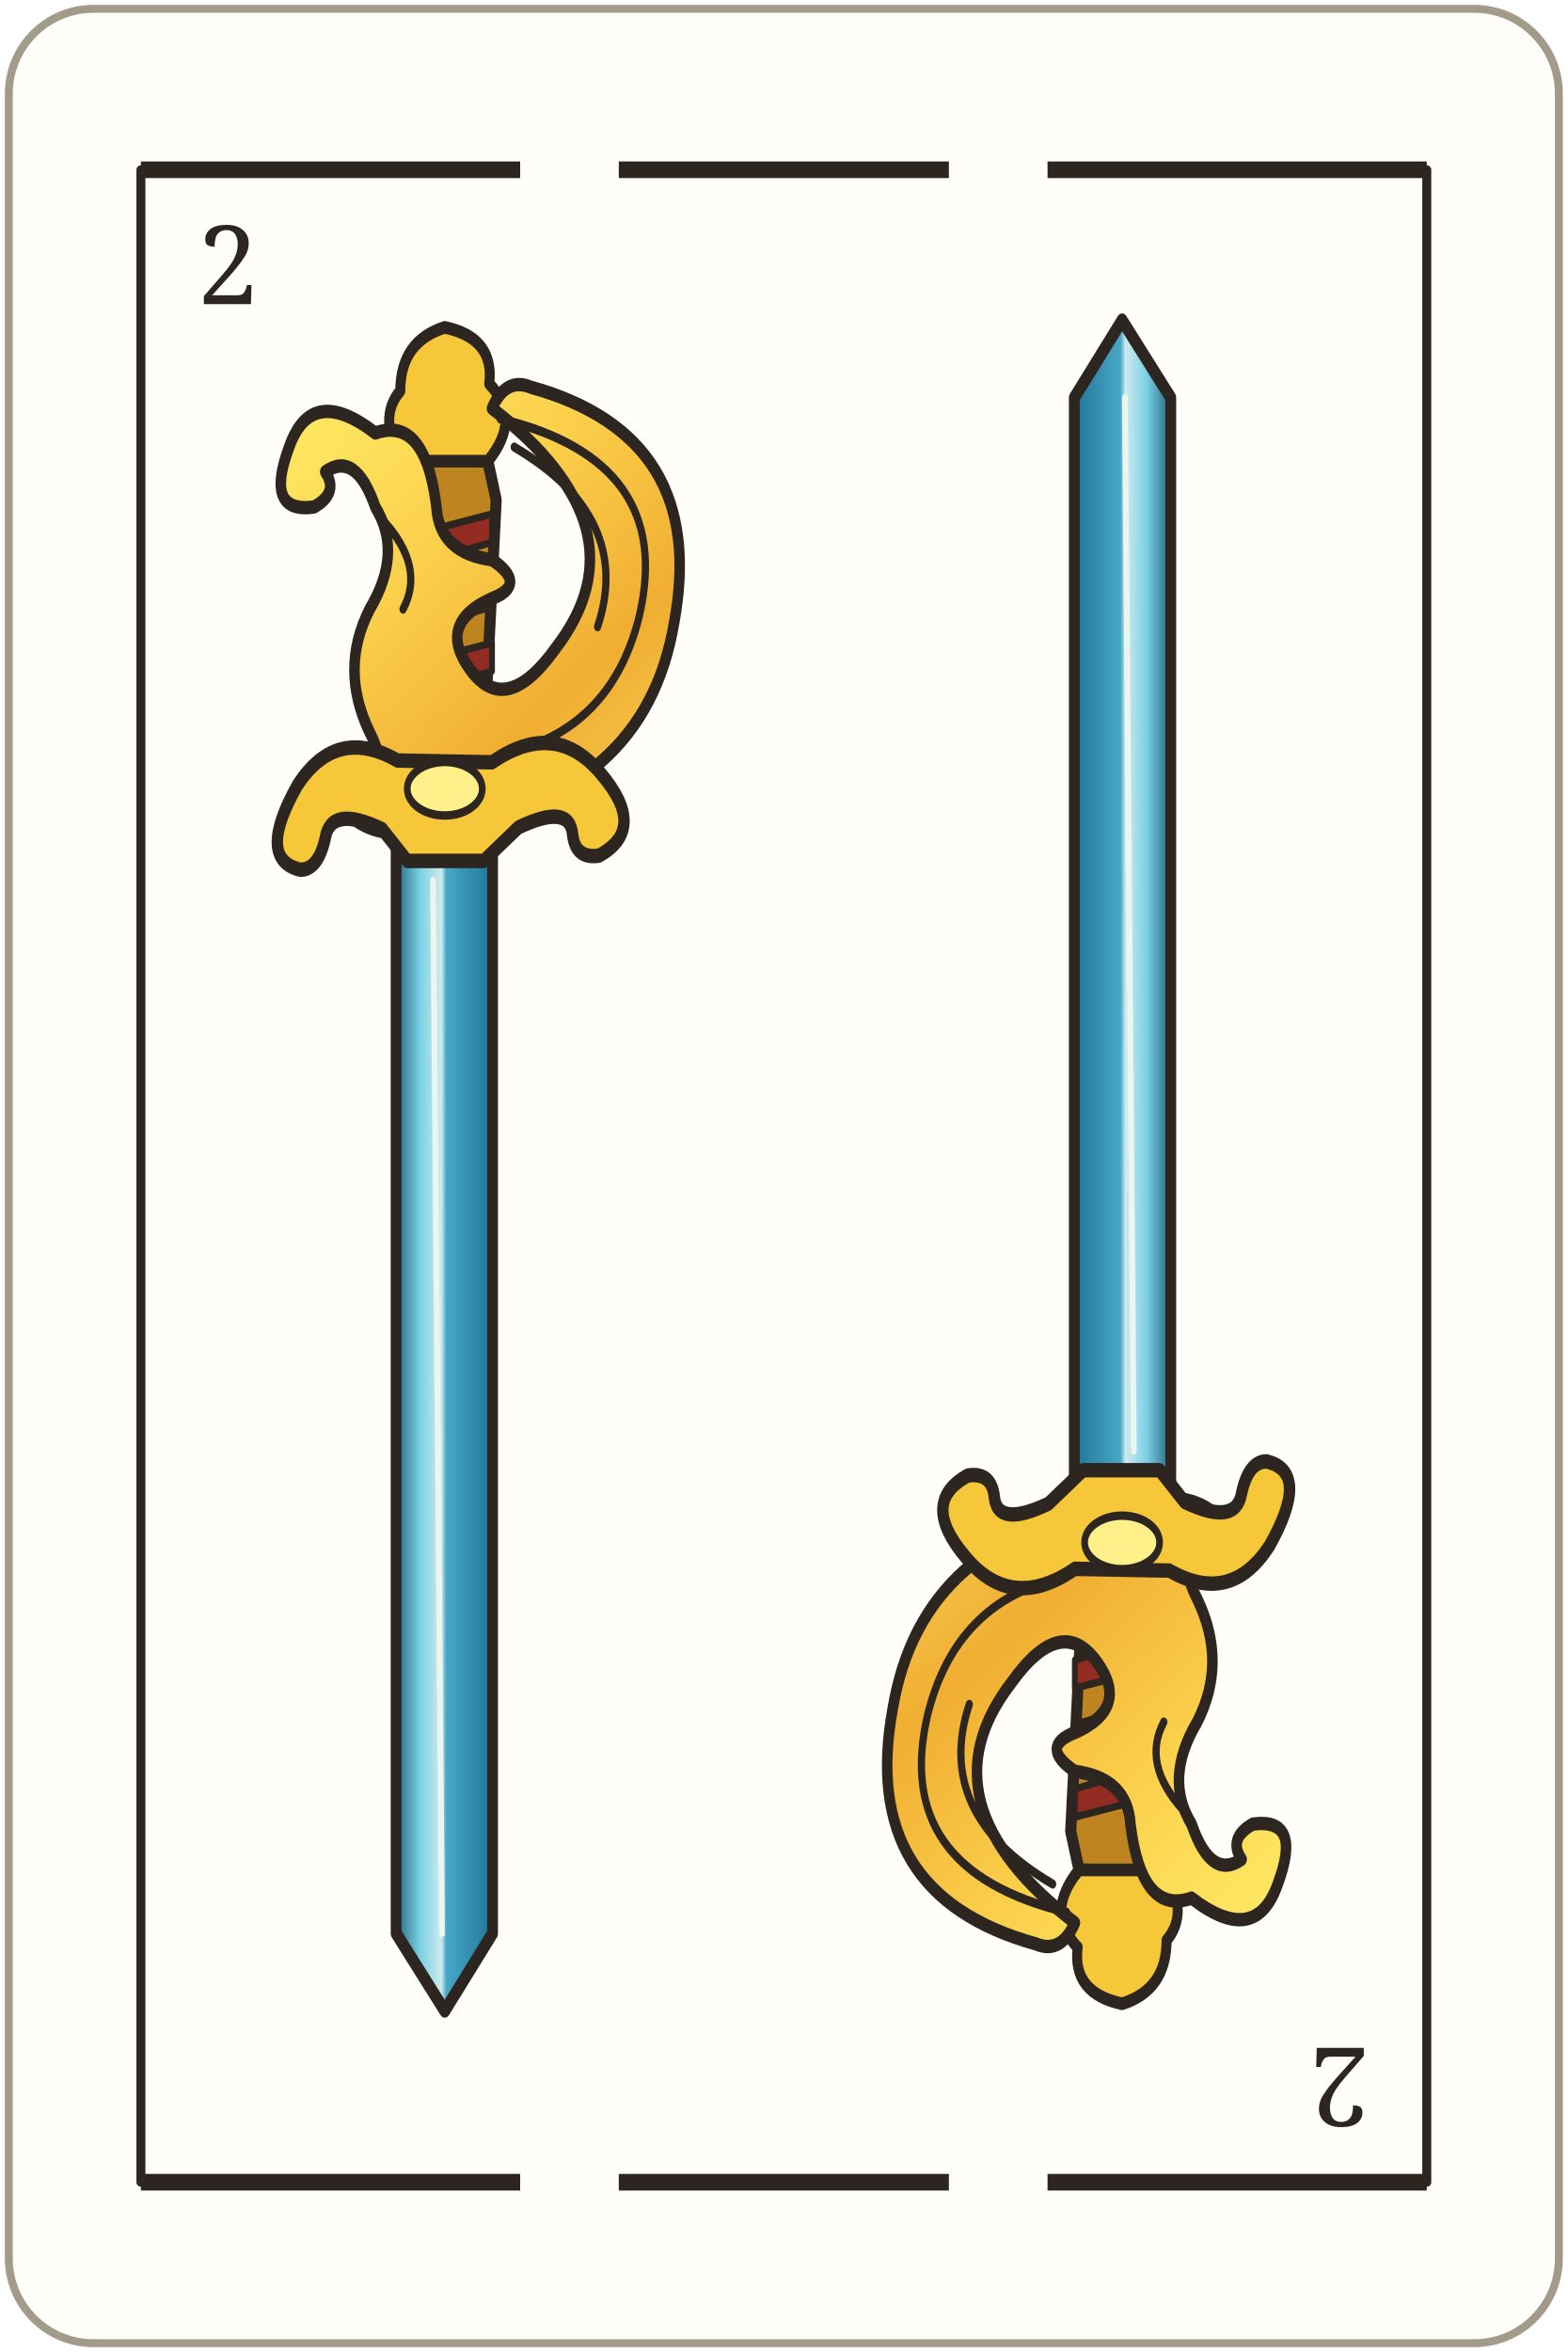
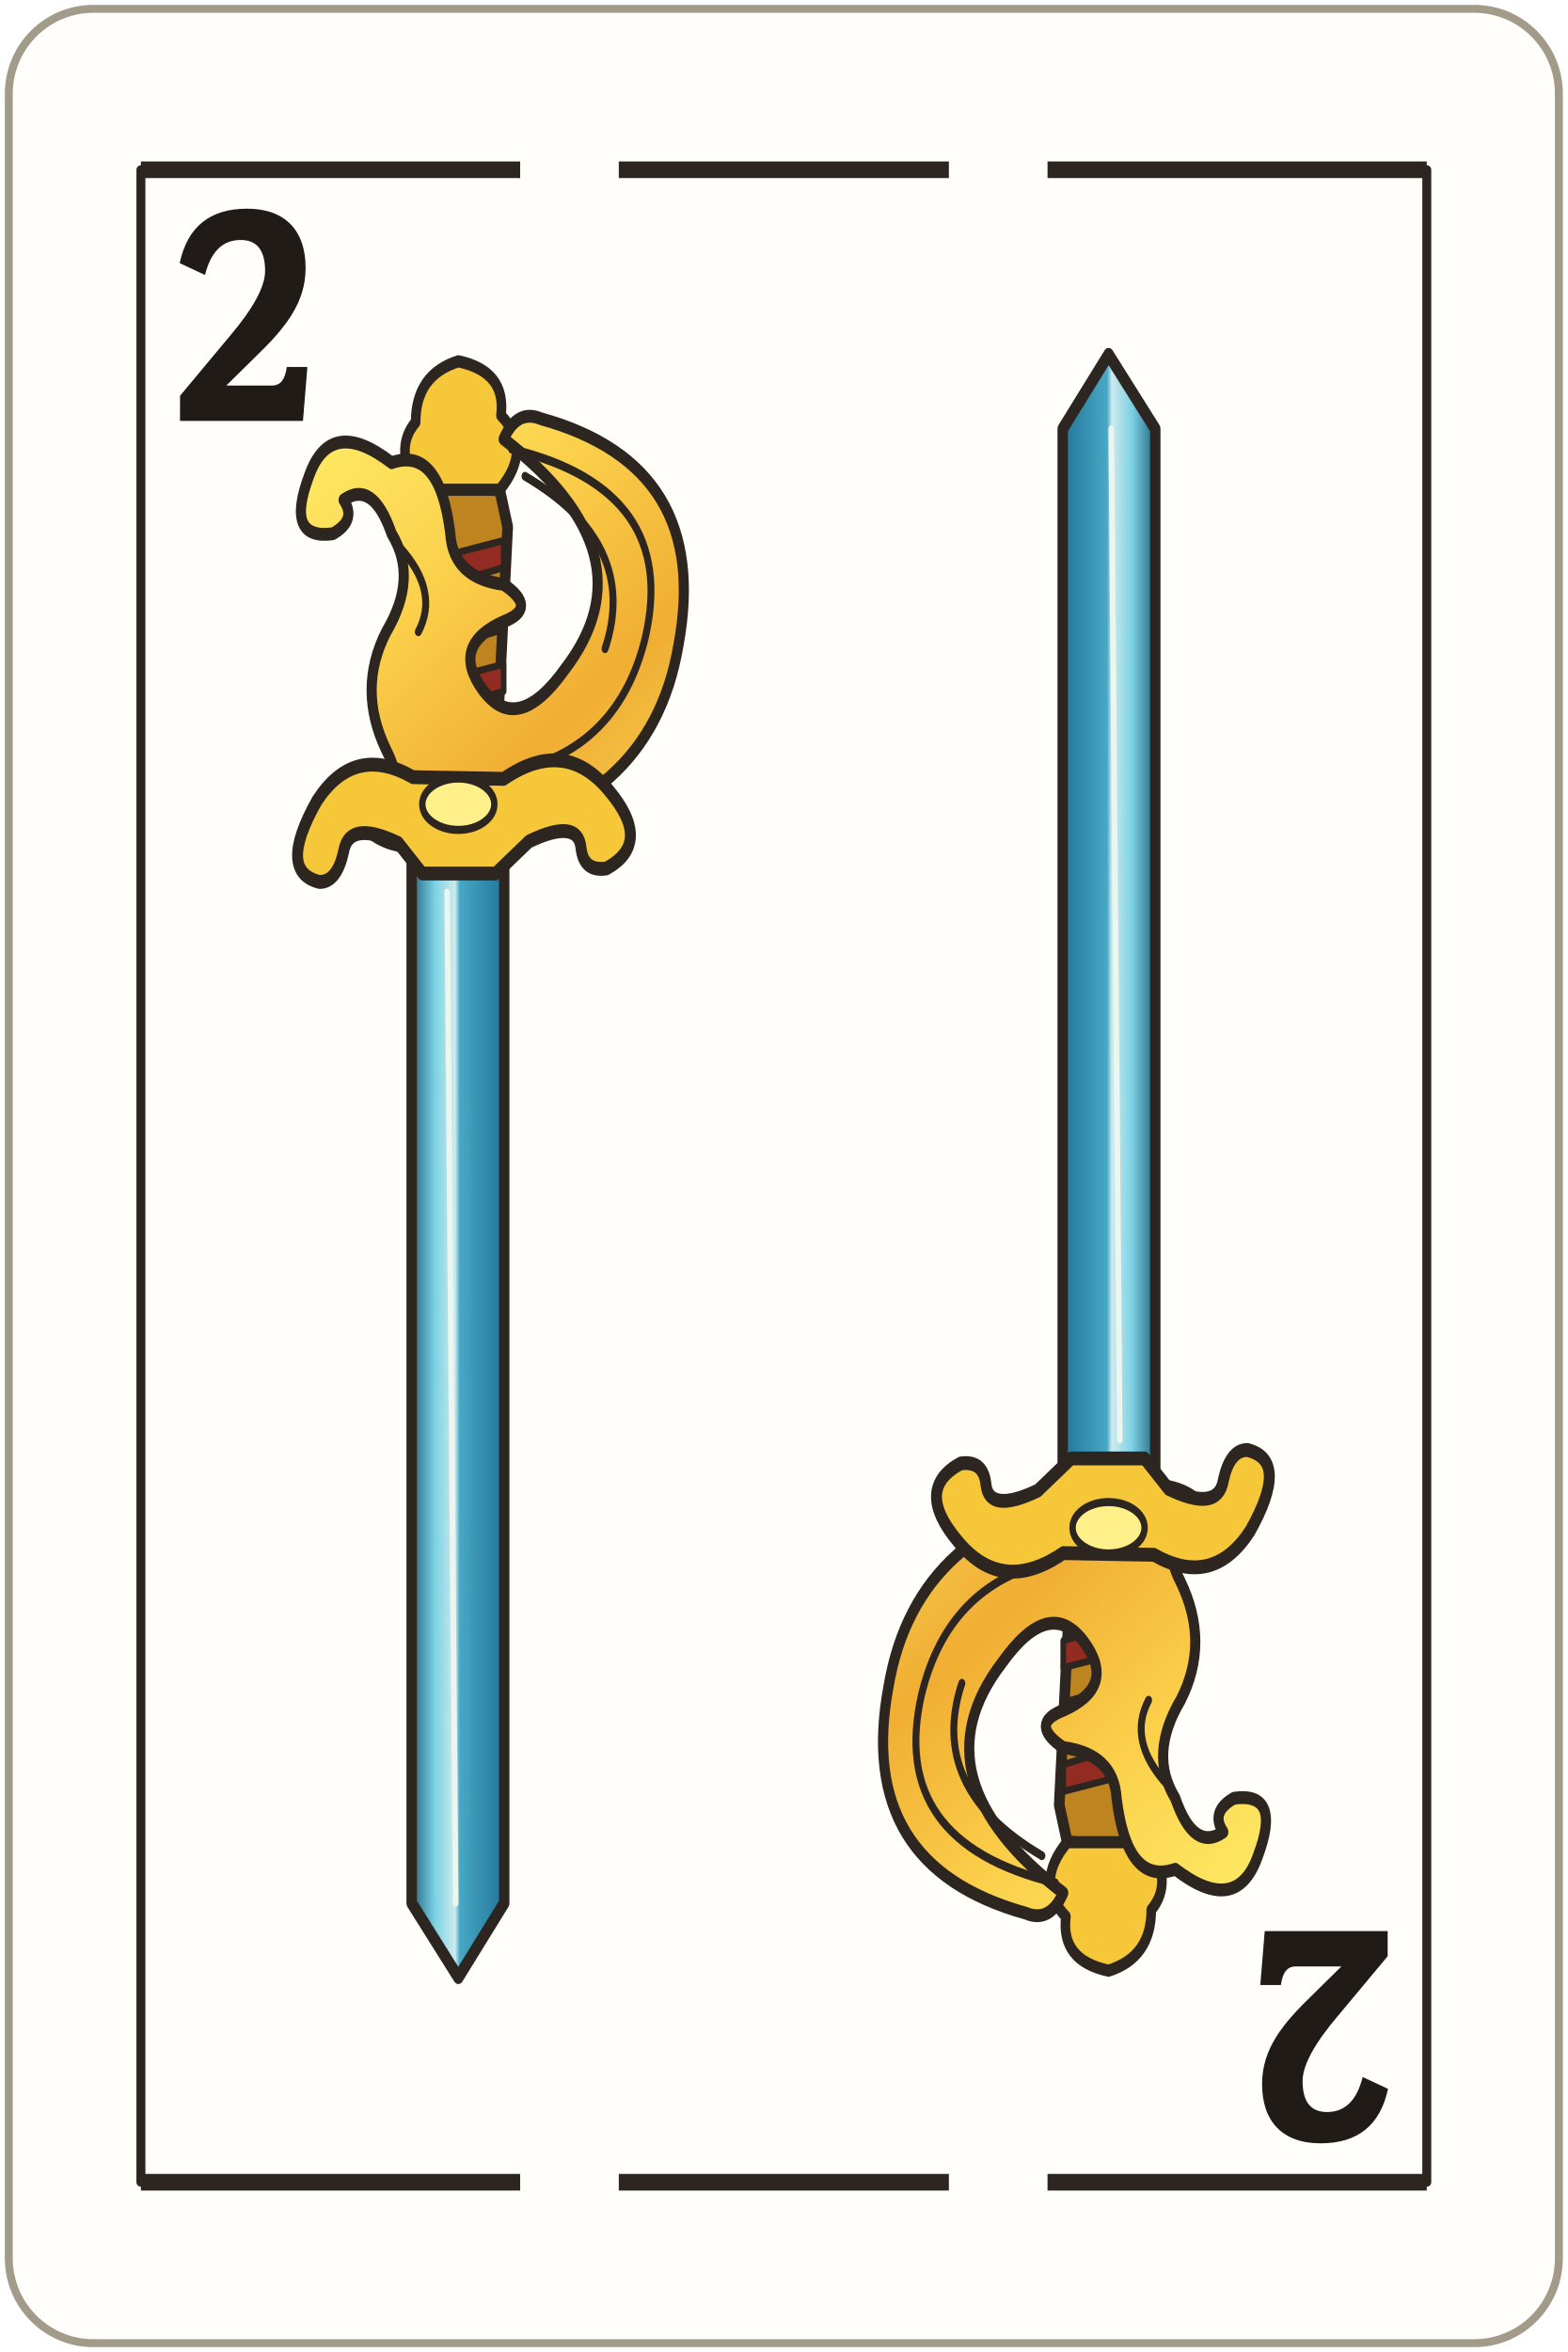
<svg xmlns="http://www.w3.org/2000/svg" width="160" height="240" viewBox="0 0 89 133" preserveAspectRatio="none">
  <defs>
    <linearGradient id="gold" x2=".85" y2="1" gradientUnits="objectBoundingBox">
      <stop stop-color="#ffed68" />
      <stop offset=".4" stop-color="#fbd04b" />
      <stop offset=".75" stop-color="#f0ae32" />
      <stop offset="1" stop-color="#f5c84d" />
    </linearGradient>
    <linearGradient id="steel">
      <stop stop-color="#236582" />
      <stop offset=".25" stop-color="#7bd1e3" />
      <stop offset=".47" stop-color="#cdebee" />
      <stop offset=".52" stop-color="#49a8c6" />
      <stop offset="1" stop-color="#217599" />
    </linearGradient>
    <linearGradient id="stick">
      <stop stop-color="#185c37" />
      <stop offset=".23" stop-color="#2d9c4f" />
      <stop offset=".48" stop-color="#83bf48" />
      <stop offset=".72" stop-color="#27964d" />
      <stop offset="1" stop-color="#1b5e38" />
    </linearGradient>
    <linearGradient id="redwood">
      <stop stop-color="#a22921" />
      <stop offset=".35" stop-color="#df4931" />
      <stop offset=".6" stop-color="#f2663b" />
      <stop offset="1" stop-color="#b62e25" />
    </linearGradient>
  </defs>
  <rect x=".5" y=".5" width="88" height="132" rx="4.8" fill="#fffefb" stroke="#a29b8a" stroke-width=".45" />
-   <g transform="translate(.60 4.20) scale(.986 .935)">
-     <g transform="translate(25.000 66.000) rotate(0.000) scale(1.6 2.13)">
-       <path d="M-1.75 -9.3 L1.72 -9.3 L1.72 21.8 L0 24 L-1.75 21.8Z" fill="url(#steel)" stroke="#2d2620" stroke-width="0.39" stroke-linecap="round" stroke-linejoin="round" />
-       <path d="M-.42 -8.1 L-.1 21.8" fill="none" stroke="#ecf5ee" stroke-width="0.21" stroke-linecap="round" stroke-linejoin="round" />
-       <path d="M-1.45 -18.9 Q-1.6 -19.7 -1 -20.2 L1.55 -20 L1.85 -18.9 L1.35 -11 L-1.35 -11Z" fill="#bd841f" stroke="#2d2620" stroke-width="0.4" stroke-linecap="round" stroke-linejoin="round" />
-       <path d="M-1.7 -17.8 l3.4 -.7 v.8 l-3.4 .8Z" fill="#922b21" stroke="#2d2620" stroke-width="0.21" stroke-linecap="round" stroke-linejoin="round" />
-       <path d="M-1.7 -15.97 l3.4 -.7 v.8 l-3.4 .8Z" fill="#922b21" stroke="#2d2620" stroke-width="0.21" stroke-linecap="round" stroke-linejoin="round" />
-       <path d="M-1.7 -14.14 l3.4 -.7 v.8 l-3.4 .8Z" fill="#922b21" stroke="#2d2620" stroke-width="0.21" stroke-linecap="round" stroke-linejoin="round" />
-       <path d="M-1.7 -12.31 l3.4 -.7 v.8 l-3.4 .8Z" fill="#922b21" stroke="#2d2620" stroke-width="0.21" stroke-linecap="round" stroke-linejoin="round" />
-       <path d="M-1.5 -20 Q-2.45 -21.2 -1.6 -22 Q-1.6 -23.4 0 -23.8 Q1.8 -23.5 1.6 -22.2 Q2.8 -21.2 1.55 -20Z" fill="#f6c738" stroke="#2d2620" stroke-width="0.36" stroke-linecap="round" stroke-linejoin="round" />
-       <path d="M-2.5 -20.8 Q-4.8 -22.2 -5.6 -20.4 Q-6.5 -18.5 -4.7 -18.7 Q-3.8 -19.1 -4.3 -19.7 Q-3.2 -20.3 -2.5 -18.7 Q-1.5 -17.4 -2.7 -15.8 Q-3.8 -14.1 -2.7 -12.3 Q-1.7 -10.8 -3.8 -10.3 Q-2.7 -9 .1 -9.65 Q7.2 -10.5 8.25 -15.4 Q9.5 -20.7 3.1 -22.1 Q2.2 -22.4 1.7 -21.5 Q7.3 -18.1 4 -14.7 Q2.2 -12.7 .9 -14.1 Q-.3 -15.4 1.7 -16.1 Q3 -16.5 1.7 -17.2 Q-.2 -17.4 -.3 -18.7 Q-.7 -21.3 -2.5 -20.8Z" fill="url(#gold)" stroke="#2d2620" stroke-width="0.38" stroke-linecap="round" stroke-linejoin="round" />
-       <path d="M2 -21.2 Q8.3 -20 7 -15.6 Q6 -12.4 2.2 -11.7 M2.5 -20.4 Q6.8 -18.4 5.5 -15.3 M-2.2 -18.3 Q-.7 -17 -1.5 -15.8" fill="none" stroke="#2d2620" stroke-width="0.26" stroke-linecap="round" stroke-linejoin="round" />
-       <path d="M-1.7 -11.5 Q-3.9 -12.5 -5.3 -10.8 Q-6.8 -8.7 -5.2 -8.4 Q-4.55 -8.4 -4.3 -9.3 Q-4.1 -10.25 -2.25 -9.55 L-1.35 -8.65 L1.4 -8.65 L2.65 -9.6 Q4.5 -10.3 4.6 -9.4 Q4.7 -8.7 5.55 -8.8 Q7.3 -9.55 5.65 -11.1 Q4.0 -12.7 1.7 -11.45Z" fill="#f6c738" stroke="#2d2620" stroke-width="0.41" stroke-linecap="round" stroke-linejoin="round" />
-       <ellipse cx="0" cy="-10.7" rx="1.35" ry="0.76" fill="#fff08a" stroke="#2d2620" stroke-width="0.24" />
-     </g>
-     <g transform="translate(64.000 66.000) rotate(180.000) scale(1.6 2.13)">
-       <path d="M-1.75 -9.3 L1.72 -9.3 L1.72 21.8 L0 24 L-1.75 21.8Z" fill="url(#steel)" stroke="#2d2620" stroke-width="0.39" stroke-linecap="round" stroke-linejoin="round" />
-       <path d="M-.42 -8.1 L-.1 21.8" fill="none" stroke="#ecf5ee" stroke-width="0.21" stroke-linecap="round" stroke-linejoin="round" />
-       <path d="M-1.45 -18.9 Q-1.6 -19.7 -1 -20.2 L1.55 -20 L1.85 -18.9 L1.35 -11 L-1.35 -11Z" fill="#bd841f" stroke="#2d2620" stroke-width="0.4" stroke-linecap="round" stroke-linejoin="round" />
-       <path d="M-1.7 -17.8 l3.4 -.7 v.8 l-3.4 .8Z" fill="#922b21" stroke="#2d2620" stroke-width="0.21" stroke-linecap="round" stroke-linejoin="round" />
-       <path d="M-1.7 -15.97 l3.4 -.7 v.8 l-3.4 .8Z" fill="#922b21" stroke="#2d2620" stroke-width="0.21" stroke-linecap="round" stroke-linejoin="round" />
-       <path d="M-1.7 -14.14 l3.4 -.7 v.8 l-3.4 .8Z" fill="#922b21" stroke="#2d2620" stroke-width="0.21" stroke-linecap="round" stroke-linejoin="round" />
-       <path d="M-1.7 -12.31 l3.4 -.7 v.8 l-3.4 .8Z" fill="#922b21" stroke="#2d2620" stroke-width="0.21" stroke-linecap="round" stroke-linejoin="round" />
-       <path d="M-1.5 -20 Q-2.45 -21.2 -1.6 -22 Q-1.6 -23.4 0 -23.8 Q1.8 -23.5 1.6 -22.2 Q2.8 -21.2 1.55 -20Z" fill="#f6c738" stroke="#2d2620" stroke-width="0.36" stroke-linecap="round" stroke-linejoin="round" />
-       <path d="M-2.5 -20.8 Q-4.8 -22.2 -5.6 -20.4 Q-6.5 -18.5 -4.7 -18.7 Q-3.8 -19.1 -4.3 -19.7 Q-3.2 -20.3 -2.5 -18.7 Q-1.5 -17.4 -2.7 -15.8 Q-3.8 -14.1 -2.7 -12.3 Q-1.7 -10.8 -3.8 -10.3 Q-2.7 -9 .1 -9.65 Q7.2 -10.5 8.25 -15.4 Q9.5 -20.7 3.1 -22.1 Q2.2 -22.4 1.7 -21.5 Q7.3 -18.1 4 -14.7 Q2.2 -12.7 .9 -14.1 Q-.3 -15.4 1.7 -16.1 Q3 -16.5 1.7 -17.2 Q-.2 -17.4 -.3 -18.7 Q-.7 -21.3 -2.5 -20.8Z" fill="url(#gold)" stroke="#2d2620" stroke-width="0.38" stroke-linecap="round" stroke-linejoin="round" />
-       <path d="M2 -21.2 Q8.3 -20 7 -15.6 Q6 -12.4 2.2 -11.7 M2.5 -20.4 Q6.8 -18.4 5.5 -15.3 M-2.2 -18.3 Q-.7 -17 -1.5 -15.8" fill="none" stroke="#2d2620" stroke-width="0.26" stroke-linecap="round" stroke-linejoin="round" />
-       <path d="M-1.7 -11.5 Q-3.9 -12.5 -5.3 -10.8 Q-6.8 -8.7 -5.2 -8.4 Q-4.55 -8.4 -4.3 -9.3 Q-4.1 -10.25 -2.25 -9.55 L-1.35 -8.65 L1.4 -8.65 L2.65 -9.6 Q4.5 -10.3 4.6 -9.4 Q4.7 -8.7 5.55 -8.8 Q7.3 -9.55 5.65 -11.1 Q4.0 -12.7 1.7 -11.45Z" fill="#f6c738" stroke="#2d2620" stroke-width="0.41" stroke-linecap="round" stroke-linejoin="round" />
-       <ellipse cx="0" cy="-10.7" rx="1.35" ry="0.76" fill="#fff08a" stroke="#2d2620" stroke-width="0.24" />
+   <g transform="translate(44.5 66.5) scale(0.96) translate(-44.5 -66.5)">
+     <g transform="translate(.60 4.20) scale(.986 .935)">
+       <g transform="translate(25.000 66.000) rotate(0.000) scale(1.6 2.13)">
+         <path d="M-1.75 -9.3 L1.72 -9.3 L1.72 21.8 L0 24 L-1.75 21.8Z" fill="url(#steel)" stroke="#2d2620" stroke-width="0.39" stroke-linecap="round" stroke-linejoin="round" />
+         <path d="M-.42 -8.1 L-.1 21.8" fill="none" stroke="#ecf5ee" stroke-width="0.21" stroke-linecap="round" stroke-linejoin="round" />
+         <path d="M-1.45 -18.9 Q-1.6 -19.7 -1 -20.2 L1.55 -20 L1.85 -18.9 L1.35 -11 L-1.35 -11Z" fill="#bd841f" stroke="#2d2620" stroke-width="0.4" stroke-linecap="round" stroke-linejoin="round" />
+         <path d="M-1.7 -17.8 l3.4 -.7 v.8 l-3.4 .8Z" fill="#922b21" stroke="#2d2620" stroke-width="0.21" stroke-linecap="round" stroke-linejoin="round" />
+         <path d="M-1.7 -15.97 l3.4 -.7 v.8 l-3.4 .8Z" fill="#922b21" stroke="#2d2620" stroke-width="0.21" stroke-linecap="round" stroke-linejoin="round" />
+         <path d="M-1.7 -14.14 l3.4 -.7 v.8 l-3.4 .8Z" fill="#922b21" stroke="#2d2620" stroke-width="0.21" stroke-linecap="round" stroke-linejoin="round" />
+         <path d="M-1.7 -12.31 l3.4 -.7 v.8 l-3.4 .8Z" fill="#922b21" stroke="#2d2620" stroke-width="0.21" stroke-linecap="round" stroke-linejoin="round" />
+         <path d="M-1.5 -20 Q-2.45 -21.2 -1.6 -22 Q-1.6 -23.4 0 -23.8 Q1.8 -23.5 1.6 -22.2 Q2.8 -21.2 1.55 -20Z" fill="#f6c738" stroke="#2d2620" stroke-width="0.36" stroke-linecap="round" stroke-linejoin="round" />
+         <path d="M-2.5 -20.8 Q-4.8 -22.2 -5.6 -20.4 Q-6.5 -18.5 -4.7 -18.7 Q-3.8 -19.1 -4.3 -19.7 Q-3.2 -20.3 -2.5 -18.7 Q-1.5 -17.4 -2.7 -15.8 Q-3.8 -14.1 -2.7 -12.3 Q-1.7 -10.8 -3.8 -10.3 Q-2.7 -9 .1 -9.65 Q7.2 -10.5 8.25 -15.4 Q9.5 -20.7 3.1 -22.1 Q2.2 -22.4 1.7 -21.5 Q7.3 -18.1 4 -14.7 Q2.2 -12.7 .9 -14.1 Q-.3 -15.4 1.7 -16.1 Q3 -16.5 1.7 -17.2 Q-.2 -17.4 -.3 -18.7 Q-.7 -21.3 -2.5 -20.8Z" fill="url(#gold)" stroke="#2d2620" stroke-width="0.38" stroke-linecap="round" stroke-linejoin="round" />
+         <path d="M2 -21.2 Q8.3 -20 7 -15.6 Q6 -12.4 2.2 -11.7 M2.5 -20.4 Q6.8 -18.4 5.5 -15.3 M-2.2 -18.3 Q-.7 -17 -1.5 -15.8" fill="none" stroke="#2d2620" stroke-width="0.26" stroke-linecap="round" stroke-linejoin="round" />
+         <path d="M-1.7 -11.5 Q-3.9 -12.5 -5.3 -10.8 Q-6.8 -8.7 -5.2 -8.4 Q-4.55 -8.4 -4.3 -9.3 Q-4.1 -10.25 -2.25 -9.55 L-1.35 -8.65 L1.4 -8.65 L2.65 -9.6 Q4.5 -10.3 4.6 -9.4 Q4.7 -8.7 5.55 -8.8 Q7.3 -9.55 5.65 -11.1 Q4.0 -12.7 1.7 -11.45Z" fill="#f6c738" stroke="#2d2620" stroke-width="0.41" stroke-linecap="round" stroke-linejoin="round" />
+         <ellipse cx="0" cy="-10.7" rx="1.35" ry="0.76" fill="#fff08a" stroke="#2d2620" stroke-width="0.24" />
+       </g>
+       <g transform="translate(64.000 66.000) rotate(180.000) scale(1.6 2.13)">
+         <path d="M-1.75 -9.3 L1.72 -9.3 L1.72 21.8 L0 24 L-1.75 21.8Z" fill="url(#steel)" stroke="#2d2620" stroke-width="0.39" stroke-linecap="round" stroke-linejoin="round" />
+         <path d="M-.42 -8.1 L-.1 21.8" fill="none" stroke="#ecf5ee" stroke-width="0.21" stroke-linecap="round" stroke-linejoin="round" />
+         <path d="M-1.45 -18.9 Q-1.6 -19.7 -1 -20.2 L1.55 -20 L1.85 -18.9 L1.35 -11 L-1.35 -11Z" fill="#bd841f" stroke="#2d2620" stroke-width="0.4" stroke-linecap="round" stroke-linejoin="round" />
+         <path d="M-1.7 -17.8 l3.4 -.7 v.8 l-3.4 .8Z" fill="#922b21" stroke="#2d2620" stroke-width="0.21" stroke-linecap="round" stroke-linejoin="round" />
+         <path d="M-1.7 -15.97 l3.4 -.7 v.8 l-3.4 .8Z" fill="#922b21" stroke="#2d2620" stroke-width="0.21" stroke-linecap="round" stroke-linejoin="round" />
+         <path d="M-1.7 -14.14 l3.4 -.7 v.8 l-3.4 .8Z" fill="#922b21" stroke="#2d2620" stroke-width="0.21" stroke-linecap="round" stroke-linejoin="round" />
+         <path d="M-1.7 -12.31 l3.4 -.7 v.8 l-3.4 .8Z" fill="#922b21" stroke="#2d2620" stroke-width="0.21" stroke-linecap="round" stroke-linejoin="round" />
+         <path d="M-1.5 -20 Q-2.45 -21.2 -1.6 -22 Q-1.6 -23.4 0 -23.8 Q1.8 -23.5 1.6 -22.2 Q2.8 -21.2 1.55 -20Z" fill="#f6c738" stroke="#2d2620" stroke-width="0.36" stroke-linecap="round" stroke-linejoin="round" />
+         <path d="M-2.5 -20.8 Q-4.8 -22.2 -5.6 -20.4 Q-6.5 -18.5 -4.7 -18.7 Q-3.8 -19.1 -4.3 -19.7 Q-3.2 -20.3 -2.5 -18.7 Q-1.5 -17.4 -2.7 -15.8 Q-3.8 -14.1 -2.7 -12.3 Q-1.7 -10.8 -3.8 -10.3 Q-2.7 -9 .1 -9.65 Q7.2 -10.5 8.25 -15.4 Q9.5 -20.7 3.1 -22.1 Q2.2 -22.4 1.7 -21.5 Q7.3 -18.1 4 -14.7 Q2.2 -12.7 .9 -14.1 Q-.3 -15.4 1.7 -16.1 Q3 -16.5 1.7 -17.2 Q-.2 -17.4 -.3 -18.7 Q-.7 -21.3 -2.5 -20.8Z" fill="url(#gold)" stroke="#2d2620" stroke-width="0.38" stroke-linecap="round" stroke-linejoin="round" />
+         <path d="M2 -21.2 Q8.3 -20 7 -15.6 Q6 -12.4 2.2 -11.7 M2.5 -20.4 Q6.8 -18.4 5.5 -15.3 M-2.2 -18.3 Q-.7 -17 -1.5 -15.8" fill="none" stroke="#2d2620" stroke-width="0.26" stroke-linecap="round" stroke-linejoin="round" />
+         <path d="M-1.7 -11.5 Q-3.9 -12.5 -5.3 -10.8 Q-6.8 -8.7 -5.2 -8.4 Q-4.55 -8.4 -4.3 -9.3 Q-4.1 -10.25 -2.25 -9.55 L-1.35 -8.65 L1.4 -8.65 L2.65 -9.6 Q4.5 -10.3 4.6 -9.4 Q4.7 -8.7 5.55 -8.8 Q7.3 -9.55 5.65 -11.1 Q4.0 -12.7 1.7 -11.45Z" fill="#f6c738" stroke="#2d2620" stroke-width="0.41" stroke-linecap="round" stroke-linejoin="round" />
+         <ellipse cx="0" cy="-10.7" rx="1.35" ry="0.76" fill="#fff08a" stroke="#2d2620" stroke-width="0.24" />
+       </g>
    </g>
  </g>
  <g aria-label="2 suit breaks on each horizontal rule">
    <path d="M8 9.6 V123.4 M81 9.6 V123.4" fill="none" stroke="#2d2620" stroke-width="0.51" stroke-linecap="round" stroke-linejoin="round" />
    <path d="M8.00 9.6H29.53" stroke="#2d2620" stroke-width=".94" stroke-linecap="butt" />
    <path d="M35.13 9.6H53.87" stroke="#2d2620" stroke-width=".94" stroke-linecap="butt" />
    <path d="M59.47 9.6H81.00" stroke="#2d2620" stroke-width=".94" stroke-linecap="butt" />
    <path d="M8.00 123.4H29.53" stroke="#2d2620" stroke-width=".94" stroke-linecap="butt" />
    <path d="M35.13 123.4H53.87" stroke="#2d2620" stroke-width=".94" stroke-linecap="butt" />
    <path d="M59.47 123.4H81.00" stroke="#2d2620" stroke-width=".94" stroke-linecap="butt" />
  </g>
-   <text x="11.2" y="17.2" fill="#2d2620" font-family="Georgia,serif" font-size="6.2">2</text>
+   <g transform="translate(10.1 11.8)" aria-label="Rank 2">
+     <g fill="#211b17">
+       <path transform="translate(0)" d="M.1 3.08 Q.76 0 3.93 0 C6.1 0 7.25 1.25 7.25 3.35 C7.25 5.35 6.08 6.77 4.36 8.42 L2.75 10 H5.36 Q6.05 10 6.18 8.95 H7.35 L7.1 12 H.12 V10.58 L2.95 7.2 Q4.95 4.85 4.95 3.52 Q4.95 1.77 3.56 1.77 Q2.03 1.77 1.54 3.75Z" fill-rule="evenodd" />
+     </g>
+   </g>
  <g transform="rotate(180 44.5 66.5)">
-     <text x="11.2" y="17.2" fill="#2d2620" font-family="Georgia,serif" font-size="6.2">2</text>
+     <g transform="translate(10.1 11.8)" aria-label="Rank 2">
+       <g fill="#211b17">
+         <path transform="translate(0)" d="M.1 3.08 Q.76 0 3.93 0 C6.1 0 7.25 1.25 7.25 3.35 C7.25 5.35 6.08 6.77 4.36 8.42 L2.75 10 H5.36 Q6.05 10 6.18 8.95 H7.35 L7.1 12 H.12 V10.58 L2.95 7.2 Q4.95 4.85 4.95 3.52 Q4.95 1.77 3.56 1.77 Q2.03 1.77 1.54 3.75Z" fill-rule="evenodd" />
+       </g>
+     </g>
  </g>
</svg>
